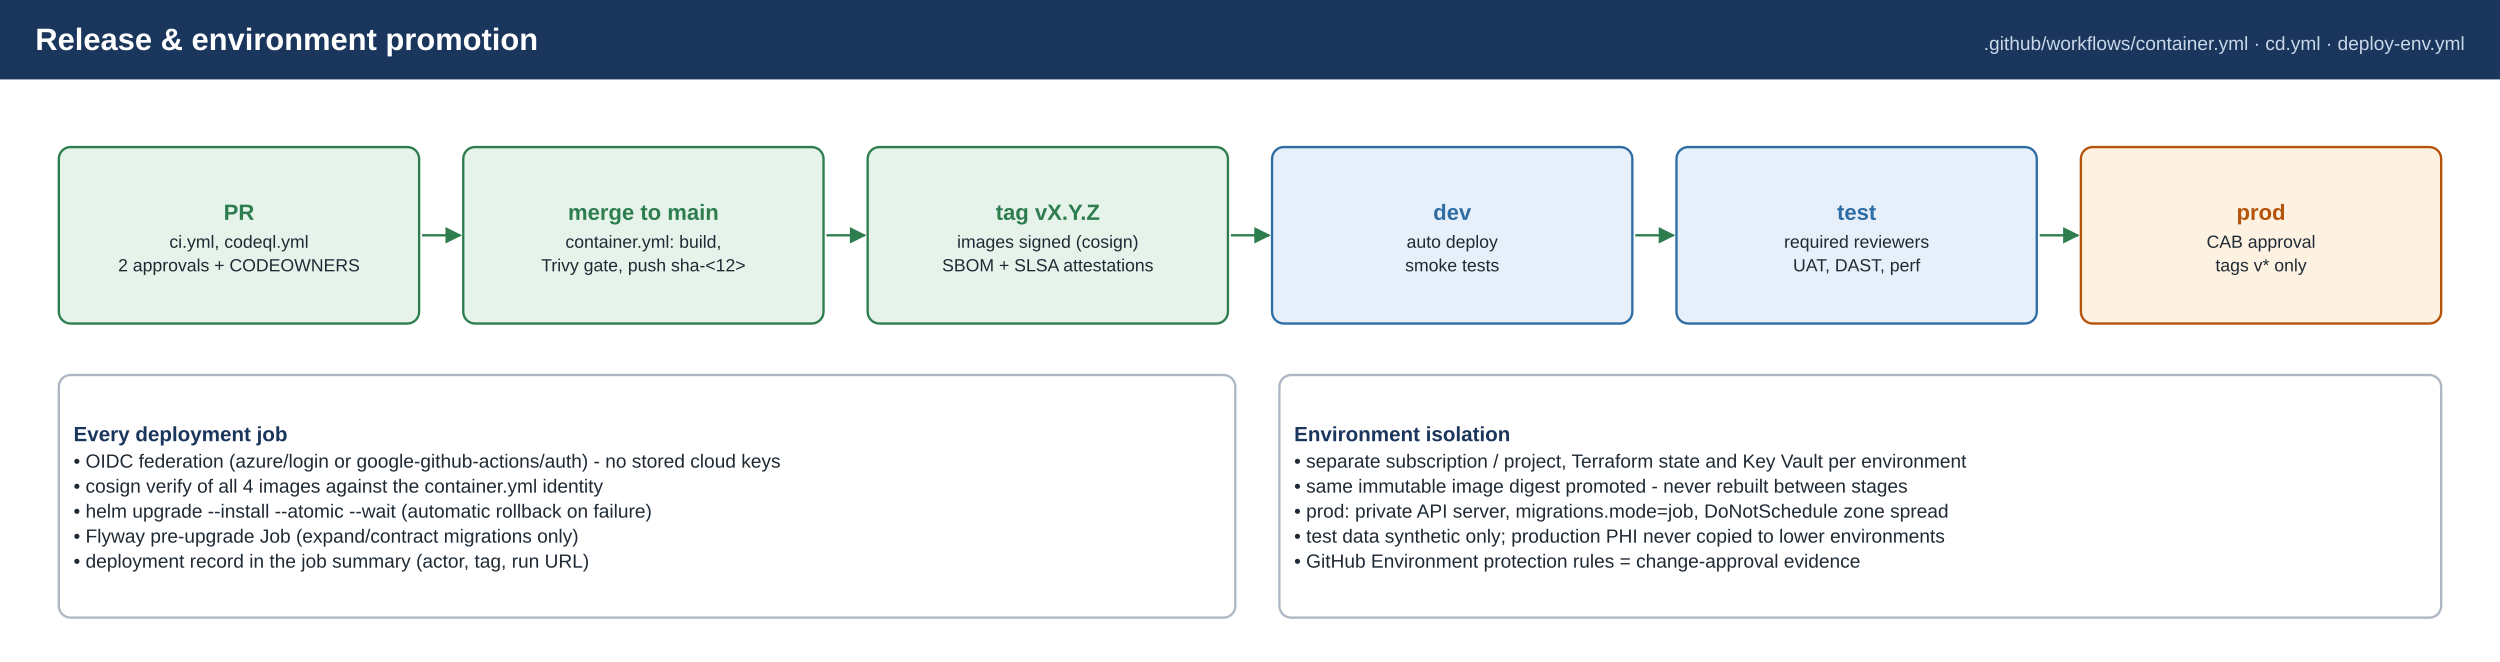
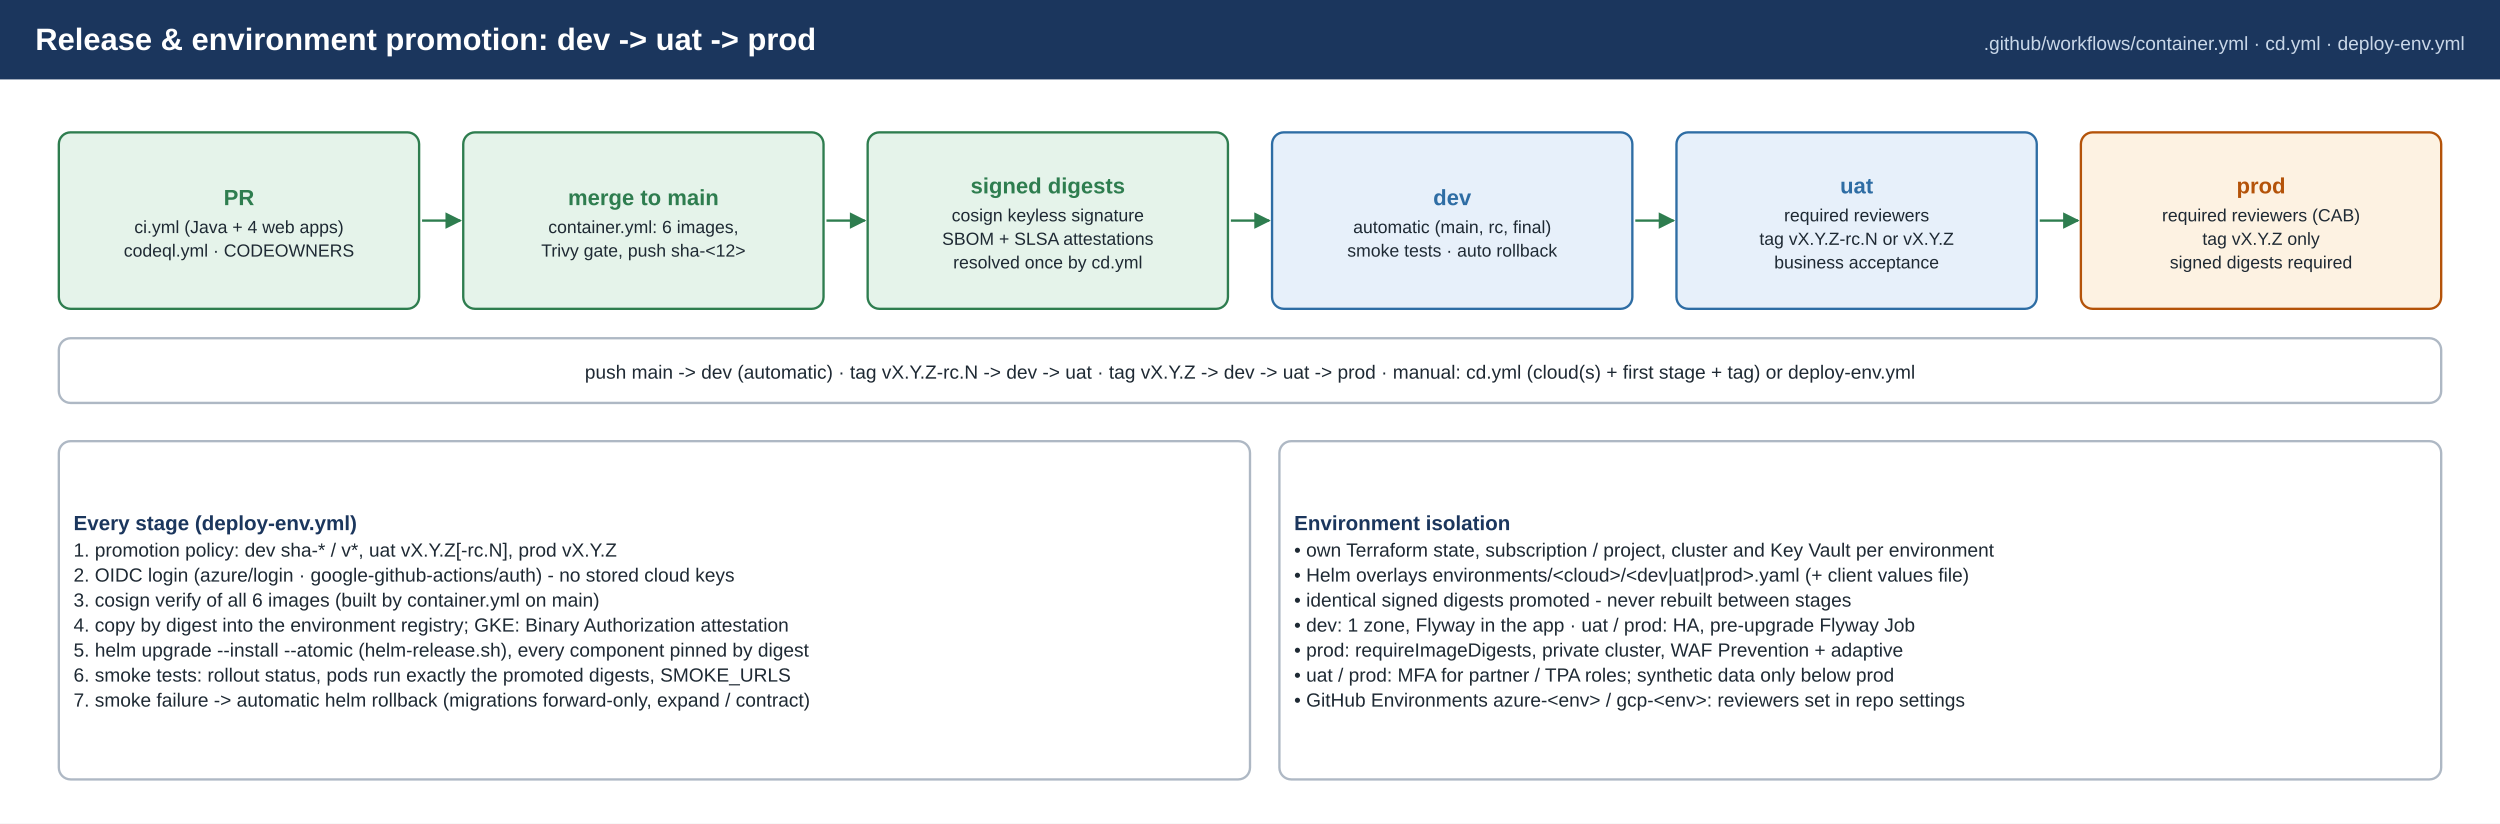
- <svg xmlns="http://www.w3.org/2000/svg" width="1700" height="450" viewBox="0 0 1700 450" role="img" aria-label="Environment promotion">
+ <svg xmlns="http://www.w3.org/2000/svg" width="1700" height="560" viewBox="0 0 1700 560" role="img" aria-label="Environment promotion">
  <defs>
    <marker id="eg" viewBox="0 0 10 10" refX="9" refY="5" markerWidth="7" markerHeight="7" orient="auto-start-reverse">
      <path d="M0,0 L10,5 L0,10 z" fill="#5F6B7A" />
    </marker>
    <marker id="sg" viewBox="0 0 10 10" refX="9" refY="5" markerWidth="7" markerHeight="7" orient="auto-start-reverse">
      <path d="M0,0 L10,5 L0,10 z" fill="#5F6B7A" />
    </marker>
    <marker id="eb" viewBox="0 0 10 10" refX="9" refY="5" markerWidth="7" markerHeight="7" orient="auto-start-reverse">
      <path d="M0,0 L10,5 L0,10 z" fill="#2E6DA4" />
    </marker>
    <marker id="sb" viewBox="0 0 10 10" refX="9" refY="5" markerWidth="7" markerHeight="7" orient="auto-start-reverse">
      <path d="M0,0 L10,5 L0,10 z" fill="#2E6DA4" />
    </marker>
    <marker id="egr" viewBox="0 0 10 10" refX="9" refY="5" markerWidth="7" markerHeight="7" orient="auto-start-reverse">
      <path d="M0,0 L10,5 L0,10 z" fill="#2E7D4F" />
    </marker>
    <marker id="sgr" viewBox="0 0 10 10" refX="9" refY="5" markerWidth="7" markerHeight="7" orient="auto-start-reverse">
      <path d="M0,0 L10,5 L0,10 z" fill="#2E7D4F" />
    </marker>
    <marker id="en" viewBox="0 0 10 10" refX="9" refY="5" markerWidth="7" markerHeight="7" orient="auto-start-reverse">
      <path d="M0,0 L10,5 L0,10 z" fill="#1B365D" />
    </marker>
    <marker id="sn" viewBox="0 0 10 10" refX="9" refY="5" markerWidth="7" markerHeight="7" orient="auto-start-reverse">
      <path d="M0,0 L10,5 L0,10 z" fill="#1B365D" />
    </marker>
    <marker id="ea" viewBox="0 0 10 10" refX="9" refY="5" markerWidth="7" markerHeight="7" orient="auto-start-reverse">
      <path d="M0,0 L10,5 L0,10 z" fill="#B45309" />
    </marker>
    <marker id="sa" viewBox="0 0 10 10" refX="9" refY="5" markerWidth="7" markerHeight="7" orient="auto-start-reverse">
      <path d="M0,0 L10,5 L0,10 z" fill="#B45309" />
    </marker>
  </defs>
  <rect width="100%" height="100%" fill="#FFFFFF" />
  <rect x="0" y="0" width="1700" height="54" fill="#1B365D" />
-   <text x="24" y="34" font-family="Segoe UI, Helvetica Neue, Arial, sans-serif" font-size="21" font-weight="bold" fill="#FFFFFF" text-anchor="start">Release &amp; environment promotion</text>
+   <text x="24" y="34" font-family="Segoe UI, Helvetica Neue, Arial, sans-serif" font-size="21" font-weight="bold" fill="#FFFFFF" text-anchor="start">Release &amp; environment promotion: dev -&gt; uat -&gt; prod</text>
  <text x="1676" y="34" font-family="Segoe UI, Helvetica Neue, Arial, sans-serif" font-size="13" font-weight="normal" fill="#C9D7E8" text-anchor="end">.github/workflows/container.yml · cd.yml · deploy-env.yml</text>
-   <rect x="40" y="100" width="245" height="120" rx="8" ry="8" fill="#E5F3EA" stroke="#2E7D4F" stroke-width="1.6" />
-   <text x="162.5" y="149.5" font-family="Segoe UI, Helvetica Neue, Arial, sans-serif" font-size="15" font-weight="bold" fill="#2E7D4F" text-anchor="middle">PR</text>
-   <text x="162.5" y="168.5" font-family="Segoe UI, Helvetica Neue, Arial, sans-serif" font-size="12" font-weight="normal" fill="#1E2933" text-anchor="middle">ci.yml, codeql.yml</text>
-   <text x="162.5" y="184.5" font-family="Segoe UI, Helvetica Neue, Arial, sans-serif" font-size="12" font-weight="normal" fill="#1E2933" text-anchor="middle">2 approvals + CODEOWNERS</text>
-   <rect x="315" y="100" width="245" height="120" rx="8" ry="8" fill="#E5F3EA" stroke="#2E7D4F" stroke-width="1.6" />
-   <text x="437.5" y="149.5" font-family="Segoe UI, Helvetica Neue, Arial, sans-serif" font-size="15" font-weight="bold" fill="#2E7D4F" text-anchor="middle">merge to main</text>
-   <text x="437.5" y="168.5" font-family="Segoe UI, Helvetica Neue, Arial, sans-serif" font-size="12" font-weight="normal" fill="#1E2933" text-anchor="middle">container.yml: build,</text>
-   <text x="437.5" y="184.5" font-family="Segoe UI, Helvetica Neue, Arial, sans-serif" font-size="12" font-weight="normal" fill="#1E2933" text-anchor="middle">Trivy gate, push sha-&lt;12&gt;</text>
-   <path d="M 287 160 L 313 160" fill="none" stroke="#2E7D4F" stroke-width="1.6" marker-end="url(#egr)" />
-   <rect x="590" y="100" width="245" height="120" rx="8" ry="8" fill="#E5F3EA" stroke="#2E7D4F" stroke-width="1.6" />
-   <text x="712.5" y="149.5" font-family="Segoe UI, Helvetica Neue, Arial, sans-serif" font-size="15" font-weight="bold" fill="#2E7D4F" text-anchor="middle">tag vX.Y.Z</text>
-   <text x="712.5" y="168.5" font-family="Segoe UI, Helvetica Neue, Arial, sans-serif" font-size="12" font-weight="normal" fill="#1E2933" text-anchor="middle">images signed (cosign)</text>
-   <text x="712.5" y="184.5" font-family="Segoe UI, Helvetica Neue, Arial, sans-serif" font-size="12" font-weight="normal" fill="#1E2933" text-anchor="middle">SBOM + SLSA attestations</text>
-   <path d="M 562 160 L 588 160" fill="none" stroke="#2E7D4F" stroke-width="1.6" marker-end="url(#egr)" />
-   <rect x="865" y="100" width="245" height="120" rx="8" ry="8" fill="#E7F0FA" stroke="#2E6DA4" stroke-width="1.6" />
-   <text x="987.5" y="149.5" font-family="Segoe UI, Helvetica Neue, Arial, sans-serif" font-size="15" font-weight="bold" fill="#2E6DA4" text-anchor="middle">dev</text>
-   <text x="987.5" y="168.5" font-family="Segoe UI, Helvetica Neue, Arial, sans-serif" font-size="12" font-weight="normal" fill="#1E2933" text-anchor="middle">auto deploy</text>
-   <text x="987.5" y="184.5" font-family="Segoe UI, Helvetica Neue, Arial, sans-serif" font-size="12" font-weight="normal" fill="#1E2933" text-anchor="middle">smoke tests</text>
-   <path d="M 837 160 L 863 160" fill="none" stroke="#2E7D4F" stroke-width="1.6" marker-end="url(#egr)" />
-   <rect x="1140" y="100" width="245" height="120" rx="8" ry="8" fill="#E7F0FA" stroke="#2E6DA4" stroke-width="1.6" />
-   <text x="1262.5" y="149.5" font-family="Segoe UI, Helvetica Neue, Arial, sans-serif" font-size="15" font-weight="bold" fill="#2E6DA4" text-anchor="middle">test</text>
-   <text x="1262.5" y="168.5" font-family="Segoe UI, Helvetica Neue, Arial, sans-serif" font-size="12" font-weight="normal" fill="#1E2933" text-anchor="middle">required reviewers</text>
-   <text x="1262.5" y="184.5" font-family="Segoe UI, Helvetica Neue, Arial, sans-serif" font-size="12" font-weight="normal" fill="#1E2933" text-anchor="middle">UAT, DAST, perf</text>
-   <path d="M 1112 160 L 1138 160" fill="none" stroke="#2E7D4F" stroke-width="1.6" marker-end="url(#egr)" />
-   <rect x="1415" y="100" width="245" height="120" rx="8" ry="8" fill="#FDF2E2" stroke="#B45309" stroke-width="1.6" />
-   <text x="1537.5" y="149.5" font-family="Segoe UI, Helvetica Neue, Arial, sans-serif" font-size="15" font-weight="bold" fill="#B45309" text-anchor="middle">prod</text>
-   <text x="1537.5" y="168.5" font-family="Segoe UI, Helvetica Neue, Arial, sans-serif" font-size="12" font-weight="normal" fill="#1E2933" text-anchor="middle">CAB approval</text>
-   <text x="1537.5" y="184.5" font-family="Segoe UI, Helvetica Neue, Arial, sans-serif" font-size="12" font-weight="normal" fill="#1E2933" text-anchor="middle">tags v* only</text>
-   <path d="M 1387 160 L 1413 160" fill="none" stroke="#2E7D4F" stroke-width="1.6" marker-end="url(#egr)" />
-   <rect x="40" y="255" width="800" height="165" rx="8" ry="8" fill="#FFFFFF" stroke="#AEB8C4" stroke-width="1.6" />
-   <text x="50" y="300.0" font-family="Segoe UI, Helvetica Neue, Arial, sans-serif" font-size="14" font-weight="bold" fill="#1B365D" text-anchor="start">Every deployment job</text>
-   <text x="50" y="318.0" font-family="Segoe UI, Helvetica Neue, Arial, sans-serif" font-size="13" font-weight="normal" fill="#1E2933" text-anchor="start">• OIDC federation (azure/login or google-github-actions/auth) - no stored cloud keys</text>
-   <text x="50" y="335.0" font-family="Segoe UI, Helvetica Neue, Arial, sans-serif" font-size="13" font-weight="normal" fill="#1E2933" text-anchor="start">• cosign verify of all 4 images against the container.yml identity</text>
-   <text x="50" y="352.0" font-family="Segoe UI, Helvetica Neue, Arial, sans-serif" font-size="13" font-weight="normal" fill="#1E2933" text-anchor="start">• helm upgrade --install --atomic --wait (automatic rollback on failure)</text>
-   <text x="50" y="369.0" font-family="Segoe UI, Helvetica Neue, Arial, sans-serif" font-size="13" font-weight="normal" fill="#1E2933" text-anchor="start">• Flyway pre-upgrade Job (expand/contract migrations only)</text>
-   <text x="50" y="386.0" font-family="Segoe UI, Helvetica Neue, Arial, sans-serif" font-size="13" font-weight="normal" fill="#1E2933" text-anchor="start">• deployment record in the job summary (actor, tag, run URL)</text>
-   <rect x="870" y="255" width="790" height="165" rx="8" ry="8" fill="#FFFFFF" stroke="#AEB8C4" stroke-width="1.6" />
-   <text x="880" y="300.0" font-family="Segoe UI, Helvetica Neue, Arial, sans-serif" font-size="14" font-weight="bold" fill="#1B365D" text-anchor="start">Environment isolation</text>
-   <text x="880" y="318.0" font-family="Segoe UI, Helvetica Neue, Arial, sans-serif" font-size="13" font-weight="normal" fill="#1E2933" text-anchor="start">• separate subscription / project, Terraform state and Key Vault per environment</text>
-   <text x="880" y="335.0" font-family="Segoe UI, Helvetica Neue, Arial, sans-serif" font-size="13" font-weight="normal" fill="#1E2933" text-anchor="start">• same immutable image digest promoted - never rebuilt between stages</text>
-   <text x="880" y="352.0" font-family="Segoe UI, Helvetica Neue, Arial, sans-serif" font-size="13" font-weight="normal" fill="#1E2933" text-anchor="start">• prod: private API server, migrations.mode=job, DoNotSchedule zone spread</text>
-   <text x="880" y="369.0" font-family="Segoe UI, Helvetica Neue, Arial, sans-serif" font-size="13" font-weight="normal" fill="#1E2933" text-anchor="start">• test data synthetic only; production PHI never copied to lower environments</text>
-   <text x="880" y="386.0" font-family="Segoe UI, Helvetica Neue, Arial, sans-serif" font-size="13" font-weight="normal" fill="#1E2933" text-anchor="start">• GitHub Environment protection rules = change-approval evidence</text>
+   <rect x="40" y="90" width="245" height="120" rx="8" ry="8" fill="#E5F3EA" stroke="#2E7D4F" stroke-width="1.6" />
+   <text x="162.5" y="139.5" font-family="Segoe UI, Helvetica Neue, Arial, sans-serif" font-size="15" font-weight="bold" fill="#2E7D4F" text-anchor="middle">PR</text>
+   <text x="162.5" y="158.5" font-family="Segoe UI, Helvetica Neue, Arial, sans-serif" font-size="12" font-weight="normal" fill="#1E2933" text-anchor="middle">ci.yml (Java + 4 web apps)</text>
+   <text x="162.5" y="174.5" font-family="Segoe UI, Helvetica Neue, Arial, sans-serif" font-size="12" font-weight="normal" fill="#1E2933" text-anchor="middle">codeql.yml · CODEOWNERS</text>
+   <rect x="315" y="90" width="245" height="120" rx="8" ry="8" fill="#E5F3EA" stroke="#2E7D4F" stroke-width="1.6" />
+   <text x="437.5" y="139.5" font-family="Segoe UI, Helvetica Neue, Arial, sans-serif" font-size="15" font-weight="bold" fill="#2E7D4F" text-anchor="middle">merge to main</text>
+   <text x="437.5" y="158.5" font-family="Segoe UI, Helvetica Neue, Arial, sans-serif" font-size="12" font-weight="normal" fill="#1E2933" text-anchor="middle">container.yml: 6 images,</text>
+   <text x="437.5" y="174.5" font-family="Segoe UI, Helvetica Neue, Arial, sans-serif" font-size="12" font-weight="normal" fill="#1E2933" text-anchor="middle">Trivy gate, push sha-&lt;12&gt;</text>
+   <path d="M 287 150 L 313 150" fill="none" stroke="#2E7D4F" stroke-width="1.6" marker-end="url(#egr)" />
+   <rect x="590" y="90" width="245" height="120" rx="8" ry="8" fill="#E5F3EA" stroke="#2E7D4F" stroke-width="1.6" />
+   <text x="712.5" y="131.5" font-family="Segoe UI, Helvetica Neue, Arial, sans-serif" font-size="15" font-weight="bold" fill="#2E7D4F" text-anchor="middle">signed digests</text>
+   <text x="712.5" y="150.5" font-family="Segoe UI, Helvetica Neue, Arial, sans-serif" font-size="12" font-weight="normal" fill="#1E2933" text-anchor="middle">cosign keyless signature</text>
+   <text x="712.5" y="166.5" font-family="Segoe UI, Helvetica Neue, Arial, sans-serif" font-size="12" font-weight="normal" fill="#1E2933" text-anchor="middle">SBOM + SLSA attestations</text>
+   <text x="712.5" y="182.5" font-family="Segoe UI, Helvetica Neue, Arial, sans-serif" font-size="12" font-weight="normal" fill="#1E2933" text-anchor="middle">resolved once by cd.yml</text>
+   <path d="M 562 150 L 588 150" fill="none" stroke="#2E7D4F" stroke-width="1.6" marker-end="url(#egr)" />
+   <rect x="865" y="90" width="245" height="120" rx="8" ry="8" fill="#E7F0FA" stroke="#2E6DA4" stroke-width="1.6" />
+   <text x="987.5" y="139.5" font-family="Segoe UI, Helvetica Neue, Arial, sans-serif" font-size="15" font-weight="bold" fill="#2E6DA4" text-anchor="middle">dev</text>
+   <text x="987.5" y="158.5" font-family="Segoe UI, Helvetica Neue, Arial, sans-serif" font-size="12" font-weight="normal" fill="#1E2933" text-anchor="middle">automatic (main, rc, final)</text>
+   <text x="987.5" y="174.5" font-family="Segoe UI, Helvetica Neue, Arial, sans-serif" font-size="12" font-weight="normal" fill="#1E2933" text-anchor="middle">smoke tests · auto rollback</text>
+   <path d="M 837 150 L 863 150" fill="none" stroke="#2E7D4F" stroke-width="1.6" marker-end="url(#egr)" />
+   <rect x="1140" y="90" width="245" height="120" rx="8" ry="8" fill="#E7F0FA" stroke="#2E6DA4" stroke-width="1.6" />
+   <text x="1262.5" y="131.5" font-family="Segoe UI, Helvetica Neue, Arial, sans-serif" font-size="15" font-weight="bold" fill="#2E6DA4" text-anchor="middle">uat</text>
+   <text x="1262.5" y="150.5" font-family="Segoe UI, Helvetica Neue, Arial, sans-serif" font-size="12" font-weight="normal" fill="#1E2933" text-anchor="middle">required reviewers</text>
+   <text x="1262.5" y="166.5" font-family="Segoe UI, Helvetica Neue, Arial, sans-serif" font-size="12" font-weight="normal" fill="#1E2933" text-anchor="middle">tag vX.Y.Z-rc.N or vX.Y.Z</text>
+   <text x="1262.5" y="182.5" font-family="Segoe UI, Helvetica Neue, Arial, sans-serif" font-size="12" font-weight="normal" fill="#1E2933" text-anchor="middle">business acceptance</text>
+   <path d="M 1112 150 L 1138 150" fill="none" stroke="#2E7D4F" stroke-width="1.6" marker-end="url(#egr)" />
+   <rect x="1415" y="90" width="245" height="120" rx="8" ry="8" fill="#FDF2E2" stroke="#B45309" stroke-width="1.6" />
+   <text x="1537.5" y="131.5" font-family="Segoe UI, Helvetica Neue, Arial, sans-serif" font-size="15" font-weight="bold" fill="#B45309" text-anchor="middle">prod</text>
+   <text x="1537.5" y="150.5" font-family="Segoe UI, Helvetica Neue, Arial, sans-serif" font-size="12" font-weight="normal" fill="#1E2933" text-anchor="middle">required reviewers (CAB)</text>
+   <text x="1537.5" y="166.5" font-family="Segoe UI, Helvetica Neue, Arial, sans-serif" font-size="12" font-weight="normal" fill="#1E2933" text-anchor="middle">tag vX.Y.Z only</text>
+   <text x="1537.5" y="182.5" font-family="Segoe UI, Helvetica Neue, Arial, sans-serif" font-size="12" font-weight="normal" fill="#1E2933" text-anchor="middle">signed digests required</text>
+   <path d="M 1387 150 L 1413 150" fill="none" stroke="#2E7D4F" stroke-width="1.6" marker-end="url(#egr)" />
+   <rect x="40" y="230" width="1620" height="44" rx="8" ry="8" fill="#FFFFFF" stroke="#AEB8C4" stroke-width="1.6" />
+   <text x="850.0" y="257.5" font-family="Segoe UI, Helvetica Neue, Arial, sans-serif" font-size="13" font-weight="normal" fill="#1E2933" text-anchor="middle">push main -&gt; dev (automatic)   ·   tag vX.Y.Z-rc.N -&gt; dev -&gt; uat   ·   tag vX.Y.Z -&gt; dev -&gt; uat -&gt; prod   ·   manual: cd.yml (cloud(s) + first stage + tag) or deploy-env.yml</text>
+   <rect x="40" y="300" width="810" height="230" rx="8" ry="8" fill="#FFFFFF" stroke="#AEB8C4" stroke-width="1.6" />
+   <text x="50" y="360.5" font-family="Segoe UI, Helvetica Neue, Arial, sans-serif" font-size="14" font-weight="bold" fill="#1B365D" text-anchor="start">Every stage (deploy-env.yml)</text>
+   <text x="50" y="378.5" font-family="Segoe UI, Helvetica Neue, Arial, sans-serif" font-size="13" font-weight="normal" fill="#1E2933" text-anchor="start">1. promotion policy: dev sha-* / v*, uat vX.Y.Z[-rc.N], prod vX.Y.Z</text>
+   <text x="50" y="395.5" font-family="Segoe UI, Helvetica Neue, Arial, sans-serif" font-size="13" font-weight="normal" fill="#1E2933" text-anchor="start">2. OIDC login (azure/login · google-github-actions/auth) - no stored cloud keys</text>
+   <text x="50" y="412.5" font-family="Segoe UI, Helvetica Neue, Arial, sans-serif" font-size="13" font-weight="normal" fill="#1E2933" text-anchor="start">3. cosign verify of all 6 images (built by container.yml on main)</text>
+   <text x="50" y="429.5" font-family="Segoe UI, Helvetica Neue, Arial, sans-serif" font-size="13" font-weight="normal" fill="#1E2933" text-anchor="start">4. copy by digest into the environment registry; GKE: Binary Authorization attestation</text>
+   <text x="50" y="446.5" font-family="Segoe UI, Helvetica Neue, Arial, sans-serif" font-size="13" font-weight="normal" fill="#1E2933" text-anchor="start">5. helm upgrade --install --atomic (helm-release.sh), every component pinned by digest</text>
+   <text x="50" y="463.5" font-family="Segoe UI, Helvetica Neue, Arial, sans-serif" font-size="13" font-weight="normal" fill="#1E2933" text-anchor="start">6. smoke tests: rollout status, pods run exactly the promoted digests, SMOKE_URLS</text>
+   <text x="50" y="480.5" font-family="Segoe UI, Helvetica Neue, Arial, sans-serif" font-size="13" font-weight="normal" fill="#1E2933" text-anchor="start">7. smoke failure -&gt; automatic helm rollback (migrations forward-only, expand / contract)</text>
+   <rect x="870" y="300" width="790" height="230" rx="8" ry="8" fill="#FFFFFF" stroke="#AEB8C4" stroke-width="1.6" />
+   <text x="880" y="360.5" font-family="Segoe UI, Helvetica Neue, Arial, sans-serif" font-size="14" font-weight="bold" fill="#1B365D" text-anchor="start">Environment isolation</text>
+   <text x="880" y="378.5" font-family="Segoe UI, Helvetica Neue, Arial, sans-serif" font-size="13" font-weight="normal" fill="#1E2933" text-anchor="start">• own Terraform state, subscription / project, cluster and Key Vault per environment</text>
+   <text x="880" y="395.5" font-family="Segoe UI, Helvetica Neue, Arial, sans-serif" font-size="13" font-weight="normal" fill="#1E2933" text-anchor="start">• Helm overlays environments/&lt;cloud&gt;/&lt;dev|uat|prod&gt;.yaml (+ client values file)</text>
+   <text x="880" y="412.5" font-family="Segoe UI, Helvetica Neue, Arial, sans-serif" font-size="13" font-weight="normal" fill="#1E2933" text-anchor="start">• identical signed digests promoted - never rebuilt between stages</text>
+   <text x="880" y="429.5" font-family="Segoe UI, Helvetica Neue, Arial, sans-serif" font-size="13" font-weight="normal" fill="#1E2933" text-anchor="start">• dev: 1 zone, Flyway in the app · uat / prod: HA, pre-upgrade Flyway Job</text>
+   <text x="880" y="446.5" font-family="Segoe UI, Helvetica Neue, Arial, sans-serif" font-size="13" font-weight="normal" fill="#1E2933" text-anchor="start">• prod: requireImageDigests, private cluster, WAF Prevention + adaptive</text>
+   <text x="880" y="463.5" font-family="Segoe UI, Helvetica Neue, Arial, sans-serif" font-size="13" font-weight="normal" fill="#1E2933" text-anchor="start">• uat / prod: MFA for partner / TPA roles; synthetic data only below prod</text>
+   <text x="880" y="480.5" font-family="Segoe UI, Helvetica Neue, Arial, sans-serif" font-size="13" font-weight="normal" fill="#1E2933" text-anchor="start">• GitHub Environments azure-&lt;env&gt; / gcp-&lt;env&gt;: reviewers set in repo settings</text>
</svg>
